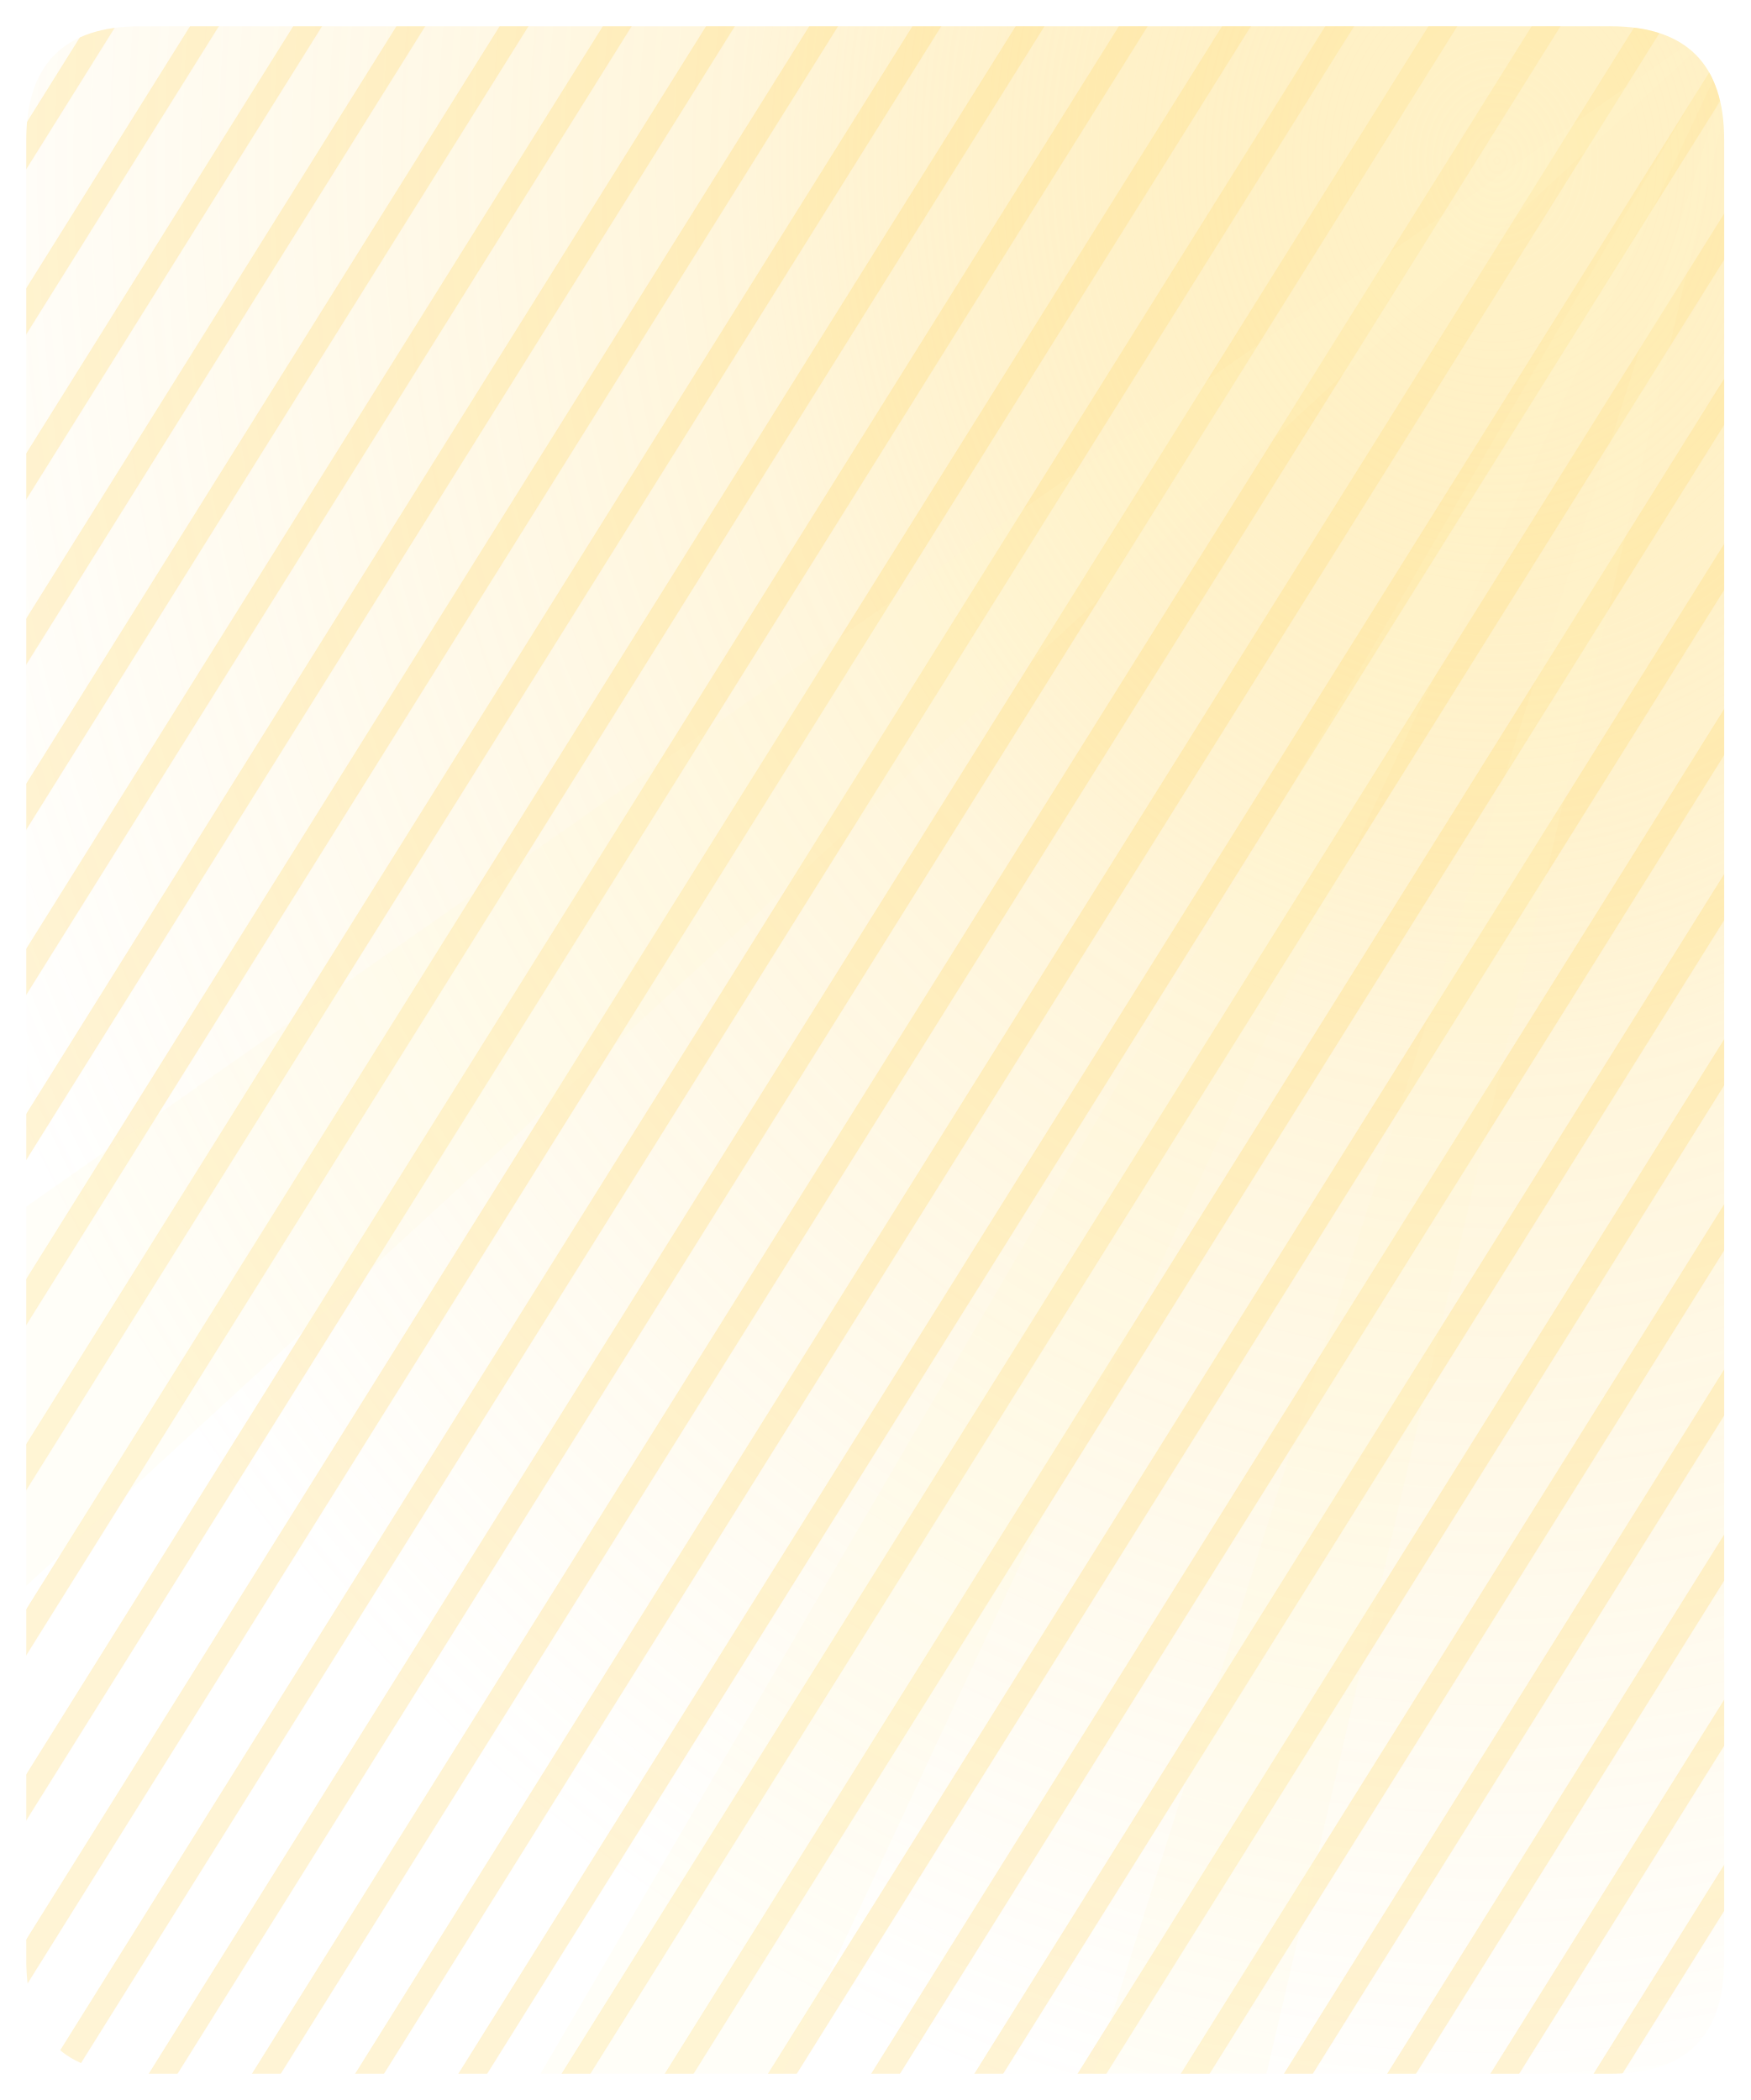
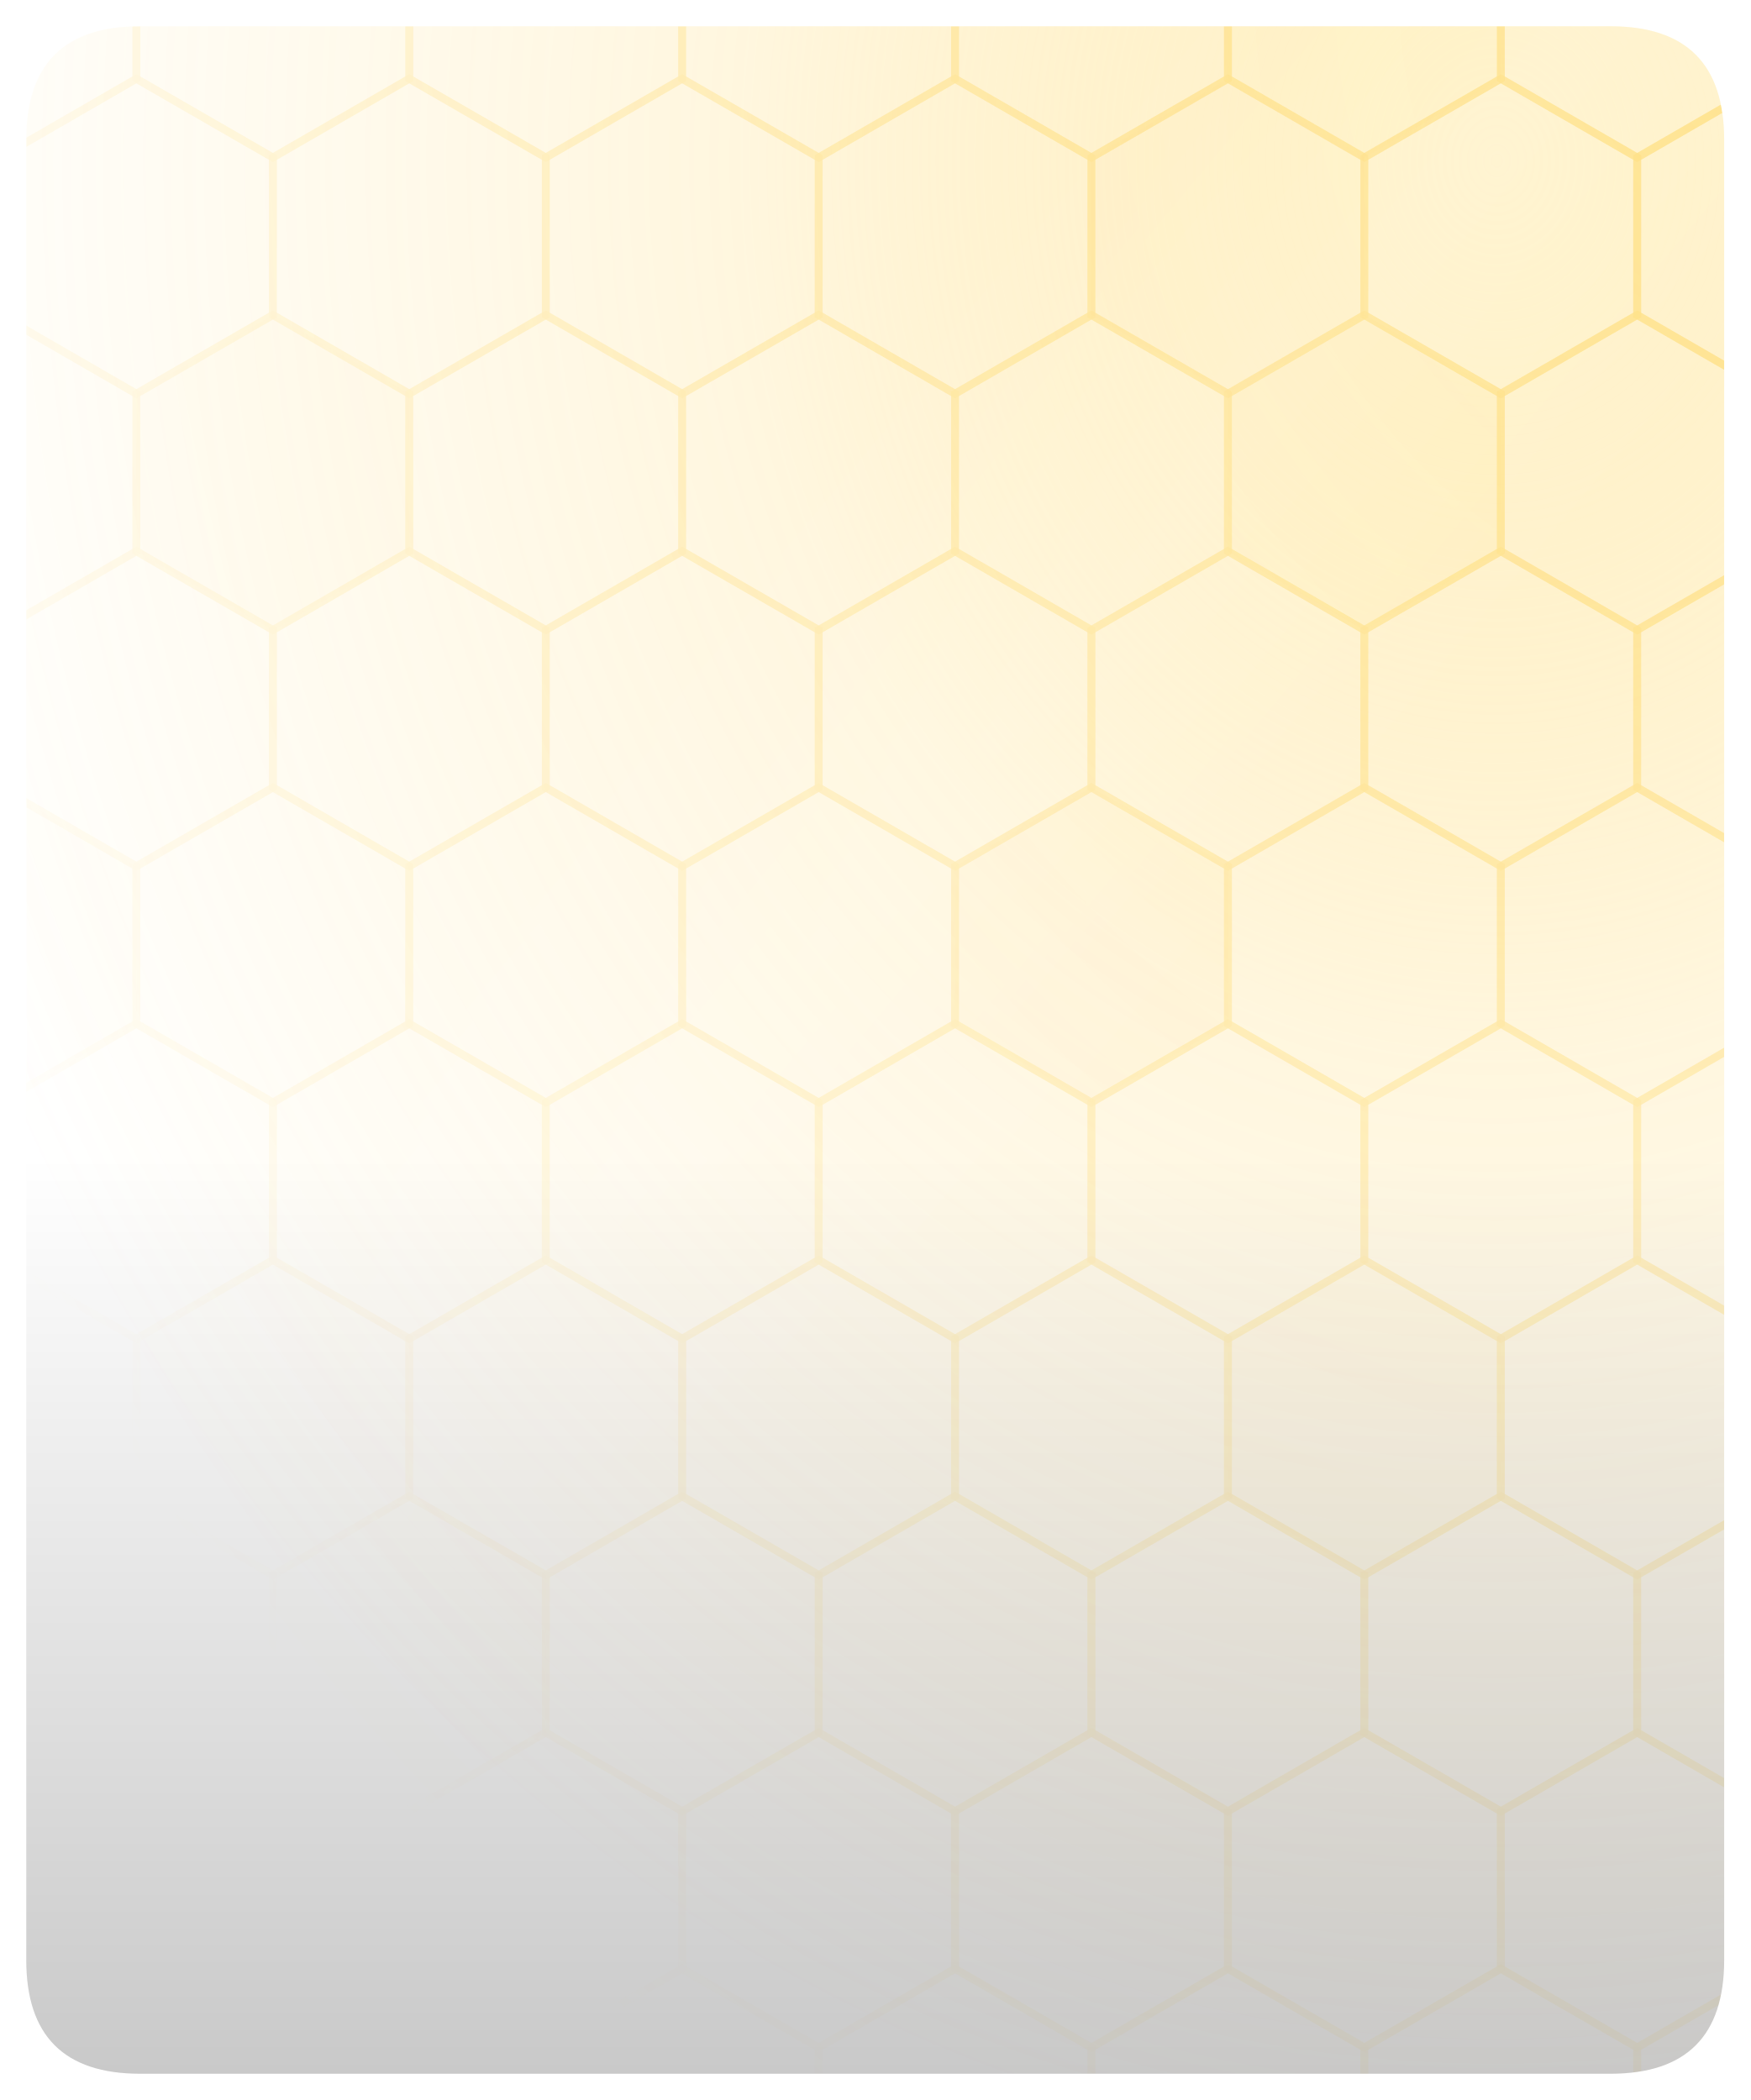
<svg xmlns="http://www.w3.org/2000/svg" viewBox="0 0 100 120" preserveAspectRatio="none">
  <defs>
    <clipPath id="shield">
      <path d="M8 1.5 H92 Q98.5 1.5 98.5 8 V112 Q98.5 118.5 92 118.5 H8 Q1.5 118.5 1.5 112 V8 Q1.5 1.5 8 1.5 Z" />
    </clipPath>
-     <pattern id="stripes" width="5" height="5" patternUnits="userSpaceOnUse" patternTransform="rotate(32)">
-       <rect width="1.4" height="5" fill="#ffd96a" fill-opacity="0.28" />
-     </pattern>
+     <linearGradient id="sheen" x1="0%" y1="0%" x2="100%" y2="100%">
+       <stop offset="0%" stop-color="#ffffff" stop-opacity="0" />
+       <stop offset="34%" stop-color="#ffffff" stop-opacity="0" />
+       <stop offset="46%" stop-color="#ffffff" stop-opacity="0.10" />
+       <stop offset="58%" stop-color="#ffffff" stop-opacity="0" />
+       <stop offset="100%" stop-color="#ffffff" stop-opacity="0" />
+     </linearGradient>
+     <linearGradient id="shade" x1="0%" y1="0%" x2="0%" y2="100%">
+       <stop offset="55%" stop-color="#000000" stop-opacity="0" />
+       <stop offset="100%" stop-color="#000000" stop-opacity="0.22" />
+     </linearGradient>
    <radialGradient id="rays" cx="85%" cy="8%" r="95%">
-       <stop offset="0%" stop-color="#ffe9a3" stop-opacity="0.6" />
-       <stop offset="45%" stop-color="#ffcf4a" stop-opacity="0.2" />
+       <stop offset="0%" stop-color="#ffe9a3" stop-opacity="0.55" />
+       <stop offset="45%" stop-color="#ffcf4a" stop-opacity="0.18" />
      <stop offset="100%" stop-color="#ffcf4a" stop-opacity="0" />
    </radialGradient>
+     <radialGradient id="fadeg" cx="100%" cy="0%" r="115%">
+       <stop offset="0%" stop-color="#ffffff" stop-opacity="1" />
+       <stop offset="55%" stop-color="#ffffff" stop-opacity="0.45" />
+       <stop offset="100%" stop-color="#ffffff" stop-opacity="0" />
+     </radialGradient>
+     <mask id="fade">
+       <rect width="100" height="120" fill="url(#fadeg)" />
+     </mask>
  </defs>
  <g clip-path="url(#shield)">
-     <rect width="100" height="120" fill="url(#stripes)" />
    <rect width="100" height="120" fill="url(#rays)" />
-     <g fill="#fff4c8" fill-opacity="0.14">
-       <polygon points="100,0 30,120 44,120" />
-       <polygon points="100,0 0,70 0,92" />
-       <polygon points="100,0 62,120 72,120" />
+     <g mask="url(#fade)">
+       <polygon points="0.00,-9.00 -7.79,-4.50 -15.59,-9.00 -15.59,-18.00 -7.79,-22.50 -0.00,-18.00" fill="#ffd96a" fill-opacity="0.084" stroke="#ffd96a" stroke-opacity="0.42" stroke-width="0.45" />
+       <polygon points="15.59,-9.00 7.79,-4.50 0.00,-9.00 -0.00,-18.00 7.79,-22.50 15.59,-18.00" fill="#ffd96a" fill-opacity="0" stroke="#ffd96a" stroke-opacity="0.42" stroke-width="0.45" />
+       <polygon points="31.18,-9.00 23.38,-4.50 15.59,-9.00 15.59,-18.00 23.38,-22.50 31.18,-18.00" fill="#ffd96a" fill-opacity="0.133" stroke="#ffd96a" stroke-opacity="0.42" stroke-width="0.45" />
+       <polygon points="46.77,-9.00 38.97,-4.50 31.18,-9.00 31.18,-18.00 38.97,-22.50 46.77,-18.00" fill="#ffd96a" fill-opacity="0" stroke="#ffd96a" stroke-opacity="0.42" stroke-width="0.45" />
+       <polygon points="62.35,-9.00 54.56,-4.50 46.77,-9.00 46.77,-18.00 54.56,-22.50 62.35,-18.00" fill="#ffd96a" fill-opacity="0" stroke="#ffd96a" stroke-opacity="0.42" stroke-width="0.45" />
+       <polygon points="77.94,-9.00 70.15,-4.50 62.35,-9.00 62.35,-18.00 70.15,-22.50 77.94,-18.00" fill="#ffd96a" fill-opacity="0" stroke="#ffd96a" stroke-opacity="0.42" stroke-width="0.45" />
+       <polygon points="93.53,-9.00 85.74,-4.50 77.94,-9.00 77.94,-18.00 85.74,-22.50 93.53,-18.00" fill="#ffd96a" fill-opacity="0" stroke="#ffd96a" stroke-opacity="0.42" stroke-width="0.45" />
+       <polygon points="109.12,-9.00 101.32,-4.50 93.53,-9.00 93.53,-18.00 101.32,-22.50 109.12,-18.00" fill="#ffd96a" fill-opacity="0" stroke="#ffd96a" stroke-opacity="0.42" stroke-width="0.45" />
+       <polygon points="124.71,-9.00 116.91,-4.50 109.12,-9.00 109.12,-18.00 116.91,-22.50 124.71,-18.00" fill="#ffd96a" fill-opacity="0" stroke="#ffd96a" stroke-opacity="0.42" stroke-width="0.45" />
+       <polygon points="-7.79,4.50 -15.59,9.00 -23.38,4.50 -23.38,-4.50 -15.59,-9.00 -7.79,-4.50" fill="#ffd96a" fill-opacity="0" stroke="#ffd96a" stroke-opacity="0.42" stroke-width="0.45" />
+       <polygon points="7.79,4.50 0.00,9.00 -7.79,4.50 -7.79,-4.50 -0.00,-9.00 7.79,-4.50" fill="#ffd96a" fill-opacity="0" stroke="#ffd96a" stroke-opacity="0.42" stroke-width="0.45" />
+       <polygon points="23.38,4.50 15.59,9.00 7.79,4.50 7.79,-4.50 15.59,-9.00 23.38,-4.50" fill="#ffd96a" fill-opacity="0" stroke="#ffd96a" stroke-opacity="0.42" stroke-width="0.45" />
+       <polygon points="38.97,4.50 31.18,9.00 23.38,4.50 23.38,-4.50 31.18,-9.00 38.97,-4.50" fill="#ffd96a" fill-opacity="0" stroke="#ffd96a" stroke-opacity="0.42" stroke-width="0.45" />
+       <polygon points="54.56,4.50 46.77,9.00 38.97,4.50 38.97,-4.50 46.77,-9.00 54.56,-4.50" fill="#ffd96a" fill-opacity="0" stroke="#ffd96a" stroke-opacity="0.42" stroke-width="0.45" />
+       <polygon points="70.15,4.50 62.35,9.00 54.56,4.50 54.56,-4.50 62.35,-9.00 70.15,-4.50" fill="#ffd96a" fill-opacity="0" stroke="#ffd96a" stroke-opacity="0.42" stroke-width="0.45" />
+       <polygon points="85.74,4.50 77.94,9.00 70.15,4.50 70.15,-4.50 77.94,-9.00 85.74,-4.50" fill="#ffd96a" fill-opacity="0.056" stroke="#ffd96a" stroke-opacity="0.42" stroke-width="0.45" />
+       <polygon points="101.32,4.50 93.53,9.00 85.74,4.50 85.74,-4.50 93.53,-9.00 101.32,-4.50" fill="#ffd96a" fill-opacity="0" stroke="#ffd96a" stroke-opacity="0.42" stroke-width="0.45" />
+       <polygon points="116.91,4.50 109.12,9.00 101.32,4.50 101.32,-4.50 109.12,-9.00 116.91,-4.50" fill="#ffd96a" fill-opacity="0" stroke="#ffd96a" stroke-opacity="0.42" stroke-width="0.45" />
+       <polygon points="0.00,18.00 -7.79,22.50 -15.59,18.00 -15.59,9.00 -7.79,4.50 -0.00,9.00" fill="#ffd96a" fill-opacity="0" stroke="#ffd96a" stroke-opacity="0.42" stroke-width="0.45" />
+       <polygon points="15.59,18.00 7.79,22.50 0.00,18.00 -0.00,9.00 7.79,4.50 15.59,9.00" fill="#ffd96a" fill-opacity="0" stroke="#ffd96a" stroke-opacity="0.42" stroke-width="0.45" />
+       <polygon points="31.18,18.00 23.38,22.50 15.59,18.00 15.59,9.00 23.38,4.50 31.18,9.00" fill="#ffd96a" fill-opacity="0" stroke="#ffd96a" stroke-opacity="0.42" stroke-width="0.45" />
+       <polygon points="46.77,18.00 38.97,22.50 31.18,18.00 31.18,9.00 38.97,4.50 46.77,9.00" fill="#ffd96a" fill-opacity="0" stroke="#ffd96a" stroke-opacity="0.42" stroke-width="0.45" />
+       <polygon points="62.35,18.00 54.56,22.50 46.77,18.00 46.77,9.00 54.56,4.50 62.35,9.00" fill="#ffd96a" fill-opacity="0" stroke="#ffd96a" stroke-opacity="0.42" stroke-width="0.45" />
+       <polygon points="77.94,18.00 70.15,22.50 62.35,18.00 62.35,9.00 70.15,4.50 77.94,9.00" fill="#ffd96a" fill-opacity="0.053" stroke="#ffd96a" stroke-opacity="0.42" stroke-width="0.45" />
+       <polygon points="93.53,18.00 85.74,22.50 77.94,18.00 77.94,9.00 85.74,4.50 93.53,9.00" fill="#ffd96a" fill-opacity="0" stroke="#ffd96a" stroke-opacity="0.42" stroke-width="0.45" />
+       <polygon points="109.12,18.00 101.32,22.50 93.53,18.00 93.53,9.00 101.32,4.50 109.12,9.00" fill="#ffd96a" fill-opacity="0" stroke="#ffd96a" stroke-opacity="0.42" stroke-width="0.45" />
+       <polygon points="124.71,18.00 116.91,22.50 109.12,18.00 109.12,9.00 116.91,4.50 124.71,9.00" fill="#ffd96a" fill-opacity="0.076" stroke="#ffd96a" stroke-opacity="0.42" stroke-width="0.45" />
+       <polygon points="-7.79,31.50 -15.59,36.00 -23.38,31.50 -23.38,22.50 -15.59,18.00 -7.79,22.50" fill="#ffd96a" fill-opacity="0" stroke="#ffd96a" stroke-opacity="0.42" stroke-width="0.45" />
+       <polygon points="7.79,31.50 0.00,36.00 -7.79,31.50 -7.79,22.50 -0.00,18.00 7.79,22.50" fill="#ffd96a" fill-opacity="0" stroke="#ffd96a" stroke-opacity="0.42" stroke-width="0.45" />
+       <polygon points="23.38,31.50 15.59,36.00 7.79,31.50 7.79,22.50 15.59,18.00 23.38,22.50" fill="#ffd96a" fill-opacity="0.103" stroke="#ffd96a" stroke-opacity="0.42" stroke-width="0.45" />
+       <polygon points="38.97,31.50 31.18,36.00 23.38,31.50 23.38,22.50 31.18,18.00 38.97,22.50" fill="#ffd96a" fill-opacity="0" stroke="#ffd96a" stroke-opacity="0.42" stroke-width="0.45" />
+       <polygon points="54.56,31.50 46.77,36.00 38.97,31.50 38.97,22.50 46.77,18.00 54.56,22.50" fill="#ffd96a" fill-opacity="0" stroke="#ffd96a" stroke-opacity="0.42" stroke-width="0.45" />
+       <polygon points="70.15,31.50 62.35,36.00 54.56,31.50 54.56,22.50 62.35,18.00 70.15,22.50" fill="#ffd96a" fill-opacity="0" stroke="#ffd96a" stroke-opacity="0.42" stroke-width="0.45" />
+       <polygon points="85.74,31.50 77.94,36.00 70.15,31.50 70.15,22.50 77.94,18.00 85.74,22.50" fill="#ffd96a" fill-opacity="0.116" stroke="#ffd96a" stroke-opacity="0.42" stroke-width="0.45" />
+       <polygon points="101.32,31.50 93.53,36.00 85.74,31.50 85.74,22.50 93.53,18.00 101.32,22.50" fill="#ffd96a" fill-opacity="0" stroke="#ffd96a" stroke-opacity="0.42" stroke-width="0.45" />
+       <polygon points="116.91,31.50 109.12,36.00 101.32,31.50 101.32,22.50 109.12,18.00 116.91,22.50" fill="#ffd96a" fill-opacity="0" stroke="#ffd96a" stroke-opacity="0.42" stroke-width="0.45" />
+       <polygon points="0.00,45.00 -7.79,49.50 -15.59,45.00 -15.59,36.00 -7.79,31.50 -0.00,36.00" fill="#ffd96a" fill-opacity="0" stroke="#ffd96a" stroke-opacity="0.42" stroke-width="0.45" />
+       <polygon points="15.59,45.00 7.79,49.50 0.00,45.00 -0.00,36.00 7.79,31.50 15.59,36.00" fill="#ffd96a" fill-opacity="0" stroke="#ffd96a" stroke-opacity="0.42" stroke-width="0.45" />
+       <polygon points="31.18,45.00 23.38,49.50 15.59,45.00 15.59,36.00 23.38,31.50 31.18,36.00" fill="#ffd96a" fill-opacity="0" stroke="#ffd96a" stroke-opacity="0.42" stroke-width="0.45" />
+       <polygon points="46.77,45.00 38.97,49.50 31.18,45.00 31.18,36.00 38.97,31.50 46.77,36.00" fill="#ffd96a" fill-opacity="0" stroke="#ffd96a" stroke-opacity="0.42" stroke-width="0.45" />
+       <polygon points="62.35,45.00 54.56,49.50 46.77,45.00 46.77,36.00 54.56,31.50 62.35,36.00" fill="#ffd96a" fill-opacity="0" stroke="#ffd96a" stroke-opacity="0.42" stroke-width="0.45" />
+       <polygon points="77.94,45.00 70.15,49.50 62.35,45.00 62.35,36.00 70.15,31.50 77.94,36.00" fill="#ffd96a" fill-opacity="0" stroke="#ffd96a" stroke-opacity="0.42" stroke-width="0.45" />
+       <polygon points="93.53,45.00 85.74,49.50 77.94,45.00 77.94,36.00 85.74,31.50 93.53,36.00" fill="#ffd96a" fill-opacity="0" stroke="#ffd96a" stroke-opacity="0.42" stroke-width="0.45" />
+       <polygon points="109.12,45.00 101.32,49.50 93.53,45.00 93.53,36.00 101.32,31.50 109.12,36.00" fill="#ffd96a" fill-opacity="0" stroke="#ffd96a" stroke-opacity="0.42" stroke-width="0.45" />
+       <polygon points="124.71,45.00 116.91,49.50 109.12,45.00 109.12,36.00 116.91,31.50 124.71,36.00" fill="#ffd96a" fill-opacity="0" stroke="#ffd96a" stroke-opacity="0.42" stroke-width="0.45" />
+       <polygon points="-7.79,58.50 -15.59,63.00 -23.38,58.50 -23.38,49.50 -15.59,45.00 -7.79,49.50" fill="#ffd96a" fill-opacity="0" stroke="#ffd96a" stroke-opacity="0.42" stroke-width="0.45" />
+       <polygon points="7.79,58.50 0.00,63.00 -7.79,58.50 -7.79,49.50 -0.00,45.00 7.79,49.50" fill="#ffd96a" fill-opacity="0.144" stroke="#ffd96a" stroke-opacity="0.42" stroke-width="0.45" />
+       <polygon points="23.38,58.50 15.59,63.00 7.79,58.50 7.79,49.50 15.59,45.00 23.38,49.50" fill="#ffd96a" fill-opacity="0" stroke="#ffd96a" stroke-opacity="0.42" stroke-width="0.45" />
+       <polygon points="38.97,58.50 31.18,63.00 23.38,58.50 23.38,49.50 31.18,45.00 38.97,49.50" fill="#ffd96a" fill-opacity="0" stroke="#ffd96a" stroke-opacity="0.42" stroke-width="0.45" />
+       <polygon points="54.56,58.50 46.77,63.00 38.97,58.50 38.97,49.50 46.77,45.00 54.56,49.50" fill="#ffd96a" fill-opacity="0" stroke="#ffd96a" stroke-opacity="0.42" stroke-width="0.45" />
+       <polygon points="70.15,58.50 62.35,63.00 54.56,58.50 54.56,49.50 62.35,45.00 70.15,49.50" fill="#ffd96a" fill-opacity="0.110" stroke="#ffd96a" stroke-opacity="0.42" stroke-width="0.45" />
+       <polygon points="85.74,58.50 77.94,63.00 70.15,58.50 70.15,49.50 77.94,45.00 85.74,49.50" fill="#ffd96a" fill-opacity="0" stroke="#ffd96a" stroke-opacity="0.42" stroke-width="0.45" />
+       <polygon points="101.32,58.50 93.53,63.00 85.74,58.50 85.74,49.50 93.53,45.00 101.32,49.50" fill="#ffd96a" fill-opacity="0" stroke="#ffd96a" stroke-opacity="0.42" stroke-width="0.45" />
+       <polygon points="116.91,58.50 109.12,63.00 101.32,58.50 101.32,49.50 109.12,45.00 116.91,49.50" fill="#ffd96a" fill-opacity="0" stroke="#ffd96a" stroke-opacity="0.42" stroke-width="0.45" />
+       <polygon points="0.00,72.00 -7.79,76.50 -15.59,72.00 -15.59,63.00 -7.79,58.50 -0.00,63.00" fill="#ffd96a" fill-opacity="0" stroke="#ffd96a" stroke-opacity="0.42" stroke-width="0.45" />
+       <polygon points="15.59,72.00 7.79,76.50 0.00,72.00 -0.00,63.00 7.79,58.50 15.59,63.00" fill="#ffd96a" fill-opacity="0" stroke="#ffd96a" stroke-opacity="0.42" stroke-width="0.45" />
+       <polygon points="31.18,72.00 23.38,76.50 15.59,72.00 15.59,63.00 23.38,58.50 31.18,63.00" fill="#ffd96a" fill-opacity="0" stroke="#ffd96a" stroke-opacity="0.42" stroke-width="0.45" />
+       <polygon points="46.77,72.00 38.97,76.50 31.18,72.00 31.18,63.00 38.97,58.50 46.77,63.00" fill="#ffd96a" fill-opacity="0" stroke="#ffd96a" stroke-opacity="0.42" stroke-width="0.45" />
+       <polygon points="62.35,72.00 54.56,76.50 46.77,72.00 46.77,63.00 54.56,58.50 62.35,63.00" fill="#ffd96a" fill-opacity="0" stroke="#ffd96a" stroke-opacity="0.42" stroke-width="0.45" />
+       <polygon points="77.94,72.00 70.15,76.50 62.35,72.00 62.35,63.00 70.15,58.50 77.94,63.00" fill="#ffd96a" fill-opacity="0" stroke="#ffd96a" stroke-opacity="0.42" stroke-width="0.45" />
+       <polygon points="93.53,72.00 85.74,76.50 77.94,72.00 77.94,63.00 85.74,58.50 93.53,63.00" fill="#ffd96a" fill-opacity="0" stroke="#ffd96a" stroke-opacity="0.42" stroke-width="0.45" />
+       <polygon points="109.12,72.00 101.32,76.50 93.53,72.00 93.53,63.00 101.32,58.50 109.12,63.00" fill="#ffd96a" fill-opacity="0" stroke="#ffd96a" stroke-opacity="0.42" stroke-width="0.45" />
+       <polygon points="124.71,72.00 116.91,76.50 109.12,72.00 109.12,63.00 116.91,58.50 124.71,63.00" fill="#ffd96a" fill-opacity="0" stroke="#ffd96a" stroke-opacity="0.42" stroke-width="0.45" />
+       <polygon points="-7.79,85.50 -15.59,90.00 -23.38,85.50 -23.38,76.50 -15.59,72.00 -7.79,76.50" fill="#ffd96a" fill-opacity="0.036" stroke="#ffd96a" stroke-opacity="0.42" stroke-width="0.45" />
+       <polygon points="7.79,85.50 0.00,90.00 -7.79,85.50 -7.79,76.50 -0.00,72.00 7.79,76.50" fill="#ffd96a" fill-opacity="0" stroke="#ffd96a" stroke-opacity="0.42" stroke-width="0.45" />
+       <polygon points="23.38,85.50 15.59,90.00 7.79,85.50 7.79,76.50 15.59,72.00 23.38,76.50" fill="#ffd96a" fill-opacity="0.072" stroke="#ffd96a" stroke-opacity="0.42" stroke-width="0.45" />
+       <polygon points="38.97,85.50 31.18,90.00 23.38,85.50 23.38,76.50 31.18,72.00 38.97,76.50" fill="#ffd96a" fill-opacity="0" stroke="#ffd96a" stroke-opacity="0.42" stroke-width="0.45" />
+       <polygon points="54.56,85.50 46.77,90.00 38.97,85.50 38.97,76.50 46.77,72.00 54.56,76.50" fill="#ffd96a" fill-opacity="0" stroke="#ffd96a" stroke-opacity="0.42" stroke-width="0.45" />
+       <polygon points="70.15,85.50 62.35,90.00 54.56,85.50 54.56,76.50 62.35,72.00 70.15,76.50" fill="#ffd96a" fill-opacity="0" stroke="#ffd96a" stroke-opacity="0.42" stroke-width="0.45" />
+       <polygon points="85.74,85.50 77.94,90.00 70.15,85.50 70.15,76.50 77.94,72.00 85.74,76.50" fill="#ffd96a" fill-opacity="0.075" stroke="#ffd96a" stroke-opacity="0.42" stroke-width="0.45" />
+       <polygon points="101.32,85.50 93.53,90.00 85.74,85.50 85.74,76.50 93.53,72.00 101.32,76.50" fill="#ffd96a" fill-opacity="0" stroke="#ffd96a" stroke-opacity="0.42" stroke-width="0.45" />
+       <polygon points="116.91,85.50 109.12,90.00 101.32,85.50 101.32,76.50 109.12,72.00 116.91,76.50" fill="#ffd96a" fill-opacity="0" stroke="#ffd96a" stroke-opacity="0.42" stroke-width="0.45" />
+       <polygon points="0.00,99.00 -7.79,103.50 -15.59,99.00 -15.59,90.00 -7.79,85.50 -0.00,90.00" fill="#ffd96a" fill-opacity="0" stroke="#ffd96a" stroke-opacity="0.42" stroke-width="0.45" />
+       <polygon points="15.59,99.00 7.79,103.50 0.00,99.00 -0.00,90.00 7.79,85.50 15.59,90.00" fill="#ffd96a" fill-opacity="0" stroke="#ffd96a" stroke-opacity="0.42" stroke-width="0.45" />
+       <polygon points="31.18,99.00 23.38,103.50 15.59,99.00 15.59,90.00 23.38,85.50 31.18,90.00" fill="#ffd96a" fill-opacity="0.148" stroke="#ffd96a" stroke-opacity="0.42" stroke-width="0.45" />
+       <polygon points="46.77,99.00 38.97,103.50 31.18,99.00 31.18,90.00 38.97,85.50 46.77,90.00" fill="#ffd96a" fill-opacity="0" stroke="#ffd96a" stroke-opacity="0.42" stroke-width="0.45" />
+       <polygon points="62.35,99.00 54.56,103.50 46.77,99.00 46.77,90.00 54.56,85.50 62.35,90.00" fill="#ffd96a" fill-opacity="0" stroke="#ffd96a" stroke-opacity="0.42" stroke-width="0.45" />
+       <polygon points="77.94,99.00 70.15,103.50 62.35,99.00 62.35,90.00 70.15,85.50 77.94,90.00" fill="#ffd96a" fill-opacity="0" stroke="#ffd96a" stroke-opacity="0.42" stroke-width="0.45" />
+       <polygon points="93.53,99.00 85.74,103.50 77.94,99.00 77.94,90.00 85.74,85.50 93.53,90.00" fill="#ffd96a" fill-opacity="0" stroke="#ffd96a" stroke-opacity="0.42" stroke-width="0.45" />
+       <polygon points="109.12,99.00 101.32,103.50 93.53,99.00 93.53,90.00 101.32,85.50 109.12,90.00" fill="#ffd96a" fill-opacity="0" stroke="#ffd96a" stroke-opacity="0.42" stroke-width="0.45" />
+       <polygon points="124.71,99.00 116.91,103.50 109.12,99.00 109.12,90.00 116.91,85.50 124.71,90.00" fill="#ffd96a" fill-opacity="0" stroke="#ffd96a" stroke-opacity="0.42" stroke-width="0.45" />
+       <polygon points="-7.79,112.50 -15.59,117.00 -23.38,112.50 -23.38,103.50 -15.59,99.00 -7.79,103.50" fill="#ffd96a" fill-opacity="0" stroke="#ffd96a" stroke-opacity="0.42" stroke-width="0.45" />
+       <polygon points="7.79,112.50 0.00,117.00 -7.79,112.50 -7.79,103.50 -0.00,99.00 7.79,103.50" fill="#ffd96a" fill-opacity="0" stroke="#ffd96a" stroke-opacity="0.42" stroke-width="0.45" />
+       <polygon points="23.38,112.50 15.59,117.00 7.79,112.50 7.79,103.50 15.59,99.00 23.38,103.50" fill="#ffd96a" fill-opacity="0" stroke="#ffd96a" stroke-opacity="0.42" stroke-width="0.45" />
+       <polygon points="38.97,112.50 31.18,117.00 23.38,112.50 23.38,103.50 31.18,99.00 38.97,103.50" fill="#ffd96a" fill-opacity="0" stroke="#ffd96a" stroke-opacity="0.42" stroke-width="0.45" />
+       <polygon points="54.56,112.50 46.77,117.00 38.97,112.50 38.97,103.50 46.77,99.00 54.56,103.50" fill="#ffd96a" fill-opacity="0" stroke="#ffd96a" stroke-opacity="0.42" stroke-width="0.45" />
+       <polygon points="70.15,112.50 62.35,117.00 54.56,112.50 54.56,103.50 62.35,99.00 70.15,103.50" fill="#ffd96a" fill-opacity="0" stroke="#ffd96a" stroke-opacity="0.42" stroke-width="0.45" />
+       <polygon points="85.74,112.50 77.94,117.00 70.15,112.50 70.15,103.50 77.94,99.00 85.74,103.50" fill="#ffd96a" fill-opacity="0" stroke="#ffd96a" stroke-opacity="0.42" stroke-width="0.45" />
+       <polygon points="101.32,112.50 93.53,117.00 85.74,112.50 85.74,103.50 93.53,99.00 101.32,103.50" fill="#ffd96a" fill-opacity="0" stroke="#ffd96a" stroke-opacity="0.42" stroke-width="0.45" />
+       <polygon points="116.91,112.50 109.12,117.00 101.32,112.50 101.32,103.50 109.12,99.00 116.91,103.50" fill="#ffd96a" fill-opacity="0" stroke="#ffd96a" stroke-opacity="0.42" stroke-width="0.45" />
+       <polygon points="0.00,126.00 -7.79,130.50 -15.59,126.00 -15.59,117.00 -7.79,112.50 -0.00,117.00" fill="#ffd96a" fill-opacity="0" stroke="#ffd96a" stroke-opacity="0.42" stroke-width="0.45" />
+       <polygon points="15.59,126.00 7.79,130.50 0.00,126.00 -0.00,117.00 7.79,112.50 15.59,117.00" fill="#ffd96a" fill-opacity="0" stroke="#ffd96a" stroke-opacity="0.42" stroke-width="0.45" />
+       <polygon points="31.18,126.00 23.38,130.50 15.59,126.00 15.59,117.00 23.38,112.50 31.18,117.00" fill="#ffd96a" fill-opacity="0" stroke="#ffd96a" stroke-opacity="0.42" stroke-width="0.45" />
+       <polygon points="46.77,126.00 38.97,130.50 31.18,126.00 31.18,117.00 38.97,112.50 46.77,117.00" fill="#ffd96a" fill-opacity="0" stroke="#ffd96a" stroke-opacity="0.42" stroke-width="0.45" />
+       <polygon points="62.35,126.00 54.56,130.50 46.77,126.00 46.77,117.00 54.56,112.50 62.35,117.00" fill="#ffd96a" fill-opacity="0" stroke="#ffd96a" stroke-opacity="0.42" stroke-width="0.45" />
+       <polygon points="77.94,126.00 70.15,130.50 62.35,126.00 62.35,117.00 70.15,112.50 77.94,117.00" fill="#ffd96a" fill-opacity="0" stroke="#ffd96a" stroke-opacity="0.42" stroke-width="0.45" />
+       <polygon points="93.53,126.00 85.74,130.50 77.94,126.00 77.94,117.00 85.74,112.50 93.53,117.00" fill="#ffd96a" fill-opacity="0" stroke="#ffd96a" stroke-opacity="0.42" stroke-width="0.45" />
+       <polygon points="109.12,126.00 101.32,130.50 93.53,126.00 93.53,117.00 101.32,112.50 109.12,117.00" fill="#ffd96a" fill-opacity="0" stroke="#ffd96a" stroke-opacity="0.42" stroke-width="0.45" />
+       <polygon points="124.71,126.00 116.91,130.50 109.12,126.00 109.12,117.00 116.91,112.50 124.71,117.00" fill="#ffd96a" fill-opacity="0" stroke="#ffd96a" stroke-opacity="0.42" stroke-width="0.45" />
    </g>
+     <rect width="100" height="120" fill="url(#sheen)" />
+     <rect width="100" height="120" fill="url(#shade)" />
  </g>
</svg>
